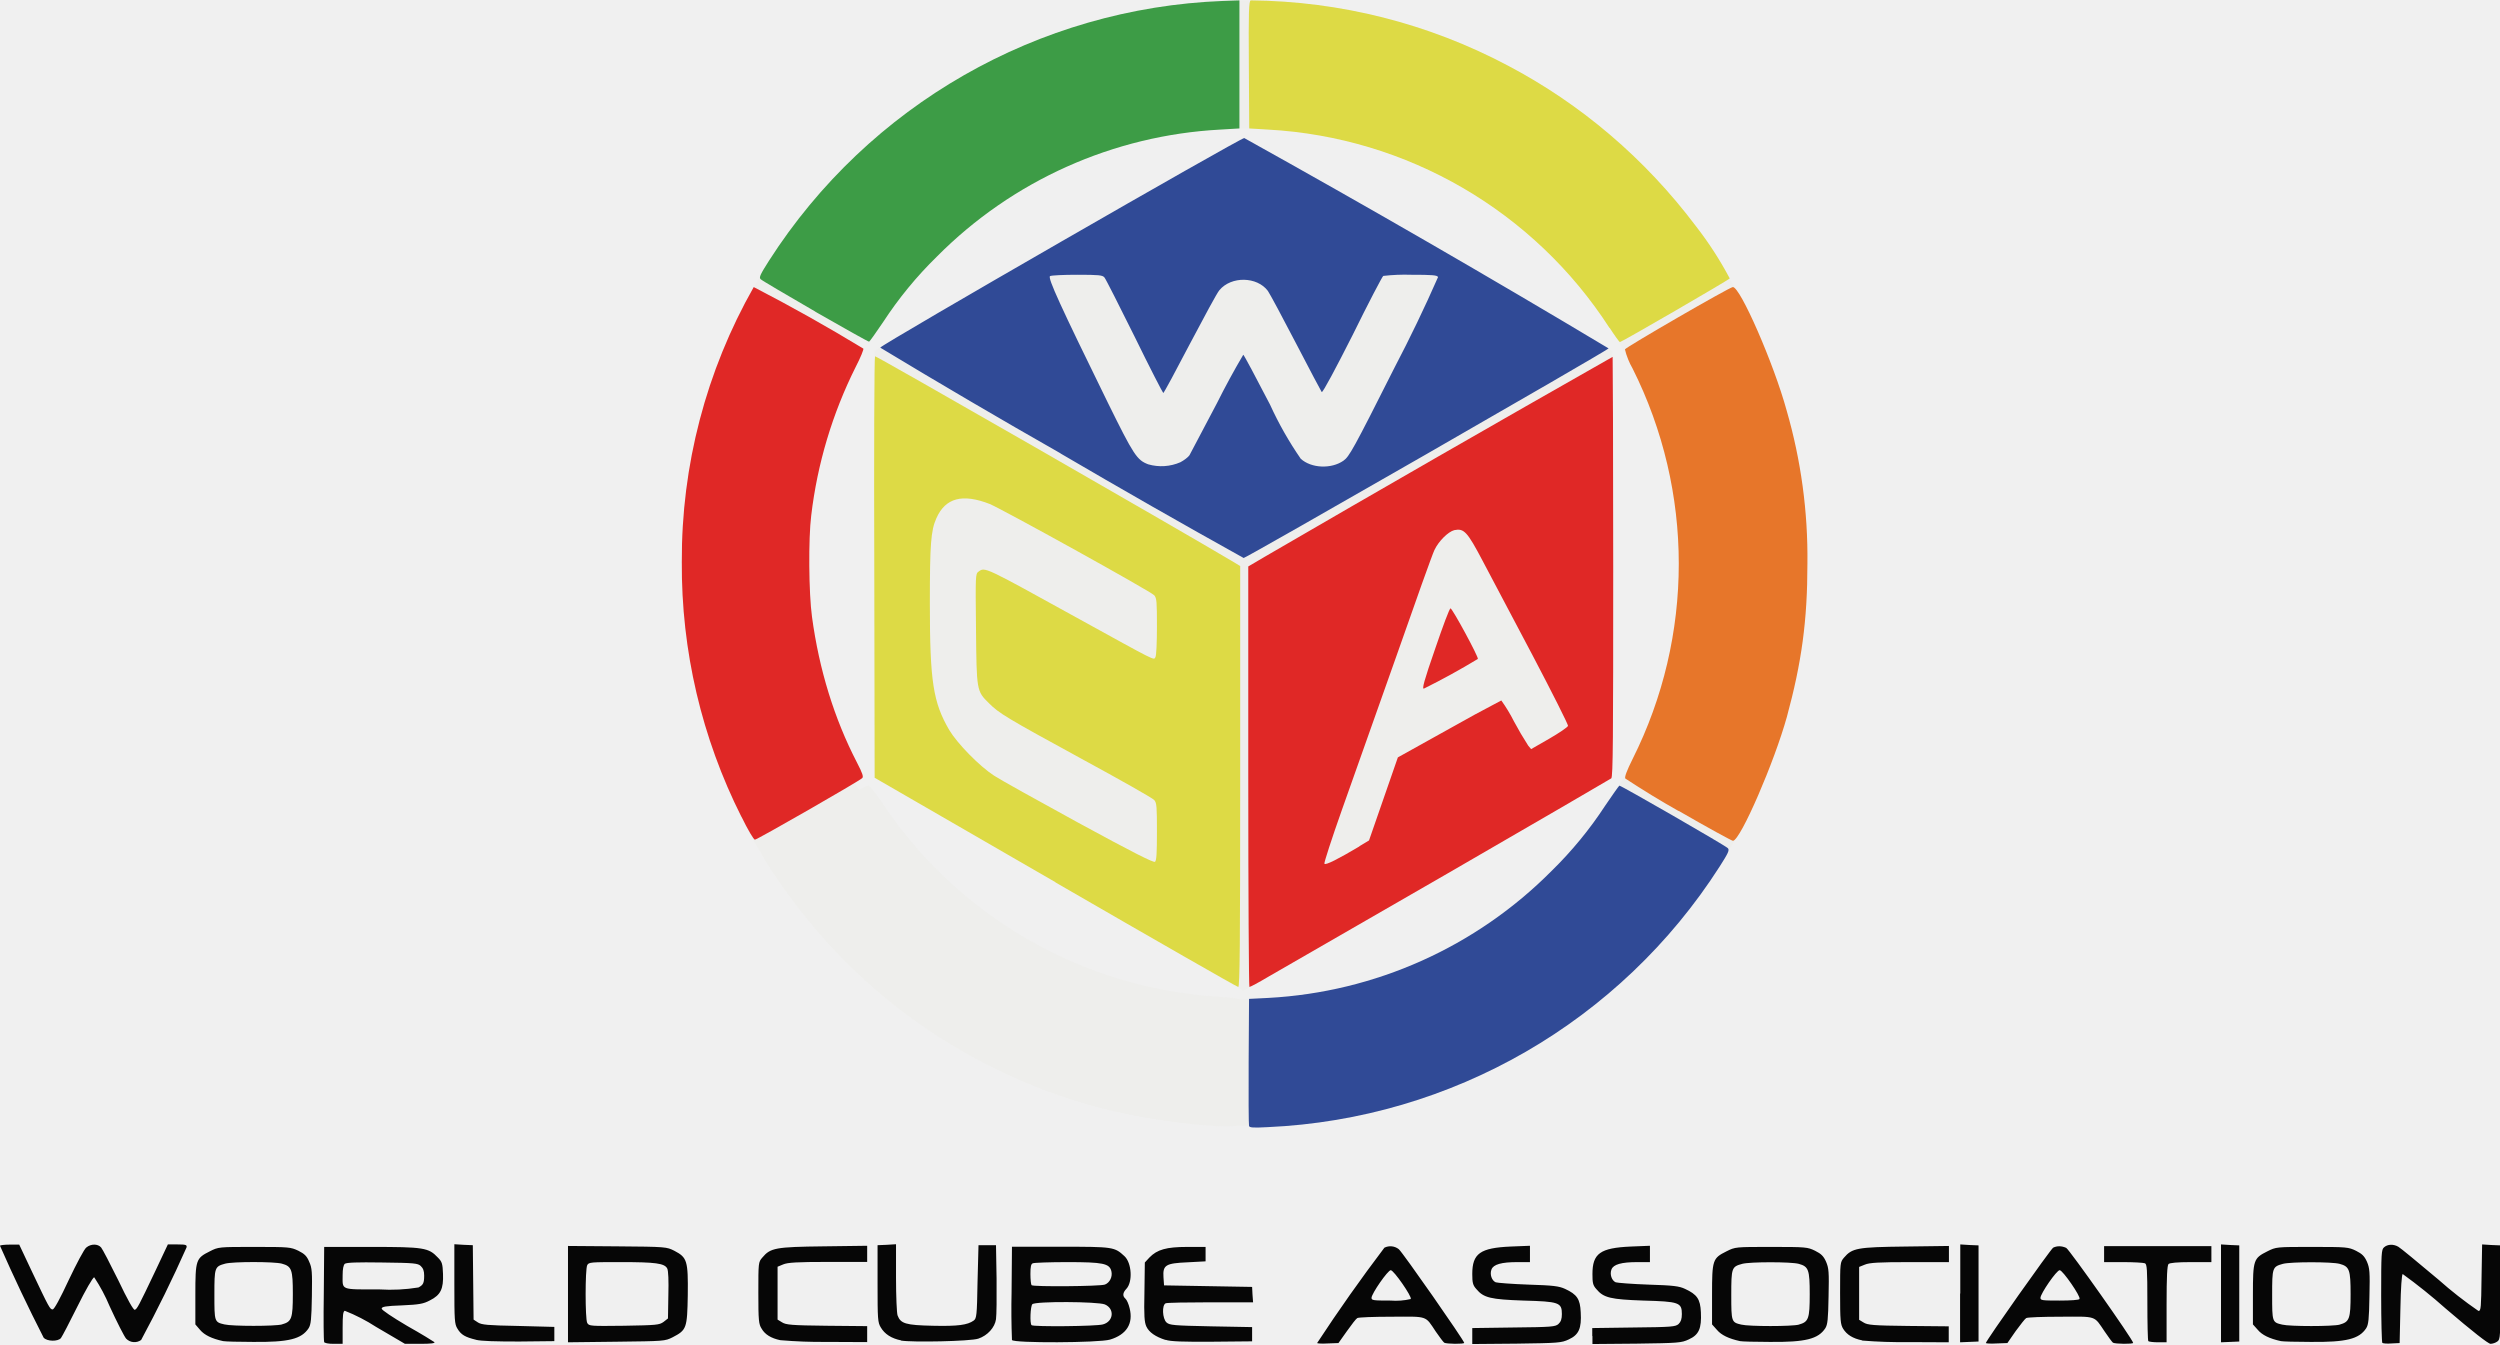
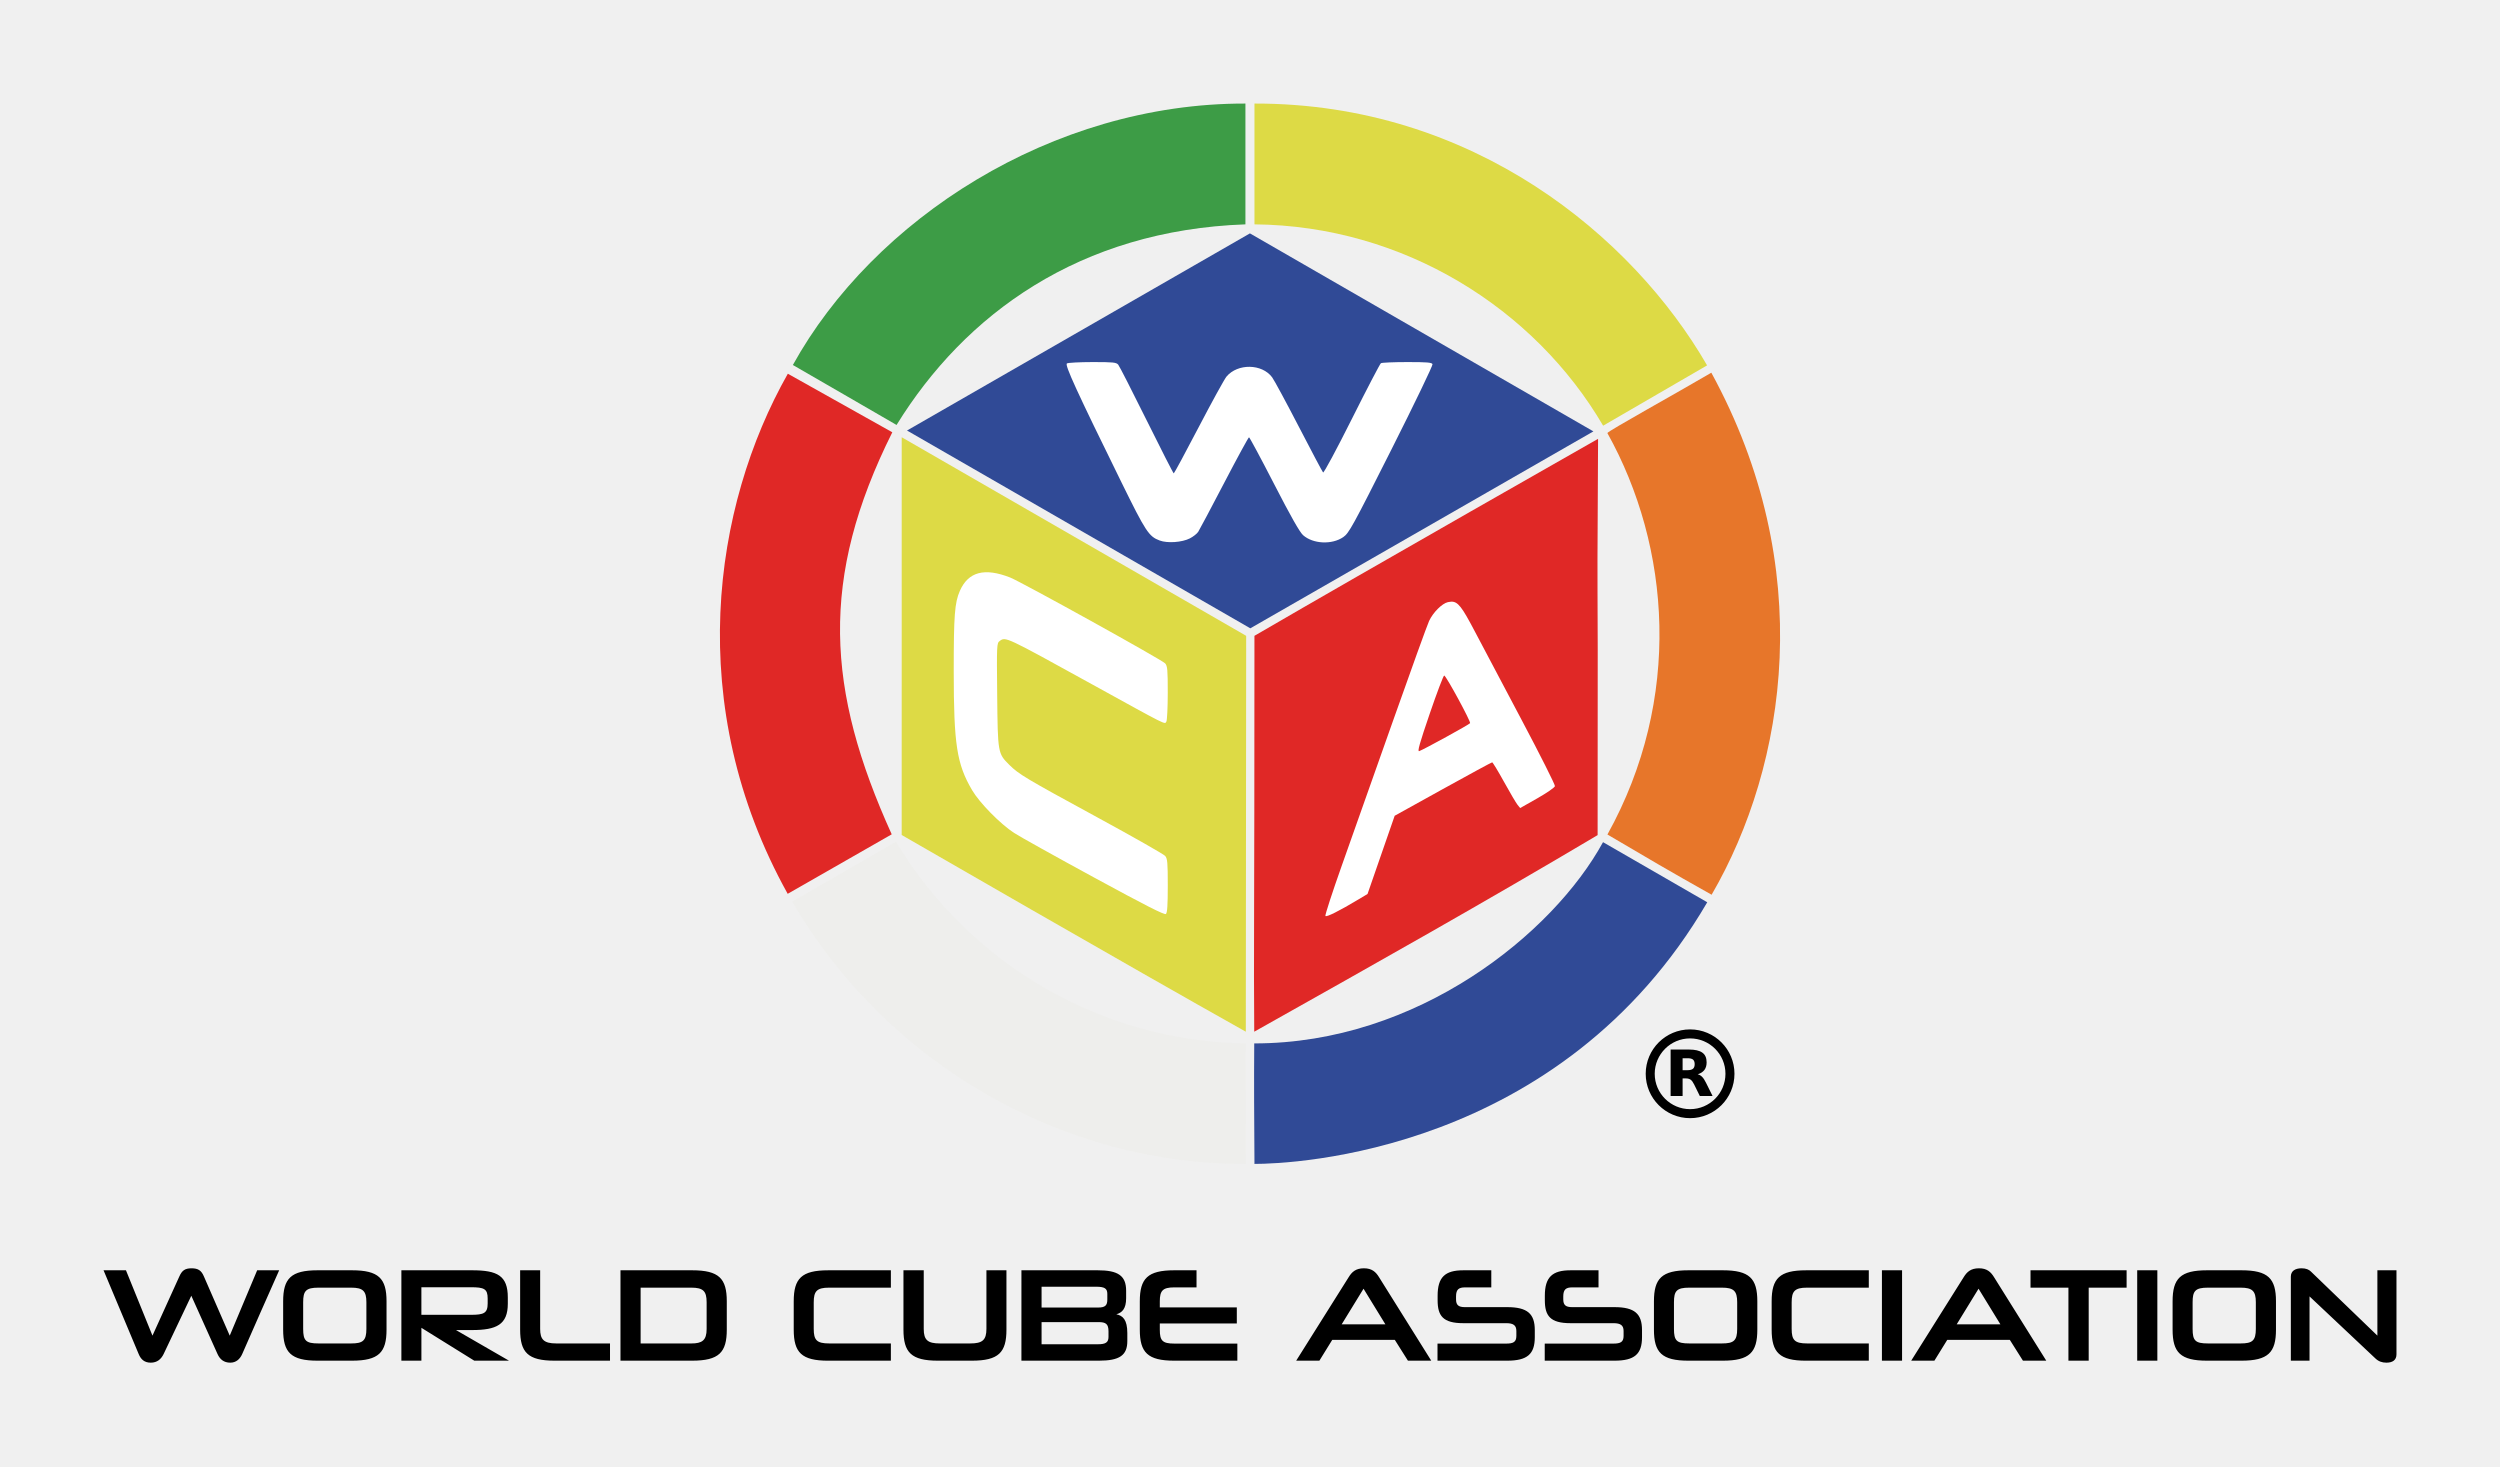
- <svg xmlns="http://www.w3.org/2000/svg" version="1.0" viewBox="0 0 650.1 349.5">
-   <path d="M801.6-1666.5c-162 0-292.7 131-292.7 293s130 292.2 292 292.2 293.2-129.7 293.2-291.7-130.3-293.6-292.3-293.6h-.2zm0 66.5a226 226 0 0 1 226.1 226.5A226 226 0 0 1 801.6-1147a226.6 226.6 0 1 1 0-453z" style="opacity:1;fill:#eeeeec;fill-opacity:1;stroke:none" transform="matrix(.5 0 0 .5 -77.2 833.4)" />
-   <path d="M609.4-1484.4 801.6-1595 993-1484.3l-.4 221.9L801-1151.5l-192-110.9.3-222z" style="opacity:1;fill:#eeeeec;fill-opacity:1;stroke:none" transform="matrix(.5 0 0 .5 -77.2 833.4)" />
-   <path d="m703.3-1208-94-54.3-.2-109.3c-.2-60 0-109.5.4-109.9.4-.4 157.6 89.8 186.8 107.2l3.1 1.9v109.4c0 87-.2 109.5-1 109.5-.6 0-43.4-24.5-95.1-54.4zm52.8-26.2c0-13-.1-15-1.4-16.5-.8-1-17.8-10.6-37.7-21.4-39.4-21.5-43-23.7-48.3-29-6.4-6.3-6.4-6.4-6.7-38.7-.3-27.7-.3-28.6 1.3-29.7 3.4-2.5 2.8-2.7 51 23.9 42.3 23.3 40 22.2 41 20.6.5-.6.8-7.8.8-15.9 0-12.8-.1-14.8-1.4-16.3-1.7-2-79.4-45-85.6-47.5-14.1-5.5-23-3.2-27.7 7.4-2.9 6.5-3.4 13.5-3.4 44.5 0 40.5 1.7 51.3 10.1 65.7 4.2 7 15.6 18.7 23.3 23.7 3 2 22.8 13 44 24.6 28.3 15.4 39 20.8 39.7 20.2.8-.6 1-4.8 1-15.6zm235.4-262A226.2 226.2 0 0 0 814-1599.4l-9.9-.6-.2-33c-.2-27.9 0-33.3 1-33.6a291 291 0 0 1 133.5 33.8c38.1 20 71.5 48.4 98 83.6a186 186 0 0 1 17.6 27.2c-.3.7-56.2 33.1-57.1 33.1-.3 0-2.7-3.3-5.3-7.3z" style="fill:#ddda45" transform="matrix(.5 0 0 .5 -77.2 833.4)" />
-   <path d="M1027.4-1245a472.4 472.4 0 0 1-27.7-16.9c-.5-.7.8-4.2 3.8-10.2 32-63.8 32-139.2 0-203a37.6 37.6 0 0 1-4-10c.4-1.1 54.3-32.3 56.1-32.4 3.8-.3 21.4 40 28 64.2a274.8 274.8 0 0 1 10.8 79.7c0 29.6-3 51.4-10.7 79.7-6.5 23.4-24 63.9-28 64.4-.6 0-13.4-7-28.3-15.6z" style="fill:#e7762a" transform="matrix(.5 0 0 .5 -77.2 833.4)" />
-   <path d="M803.6-1262.9v-109.3l8.5-5a20588 20588 0 0 1 181-104c.1.3.3 49.4.3 109.2 0 89.6-.1 109-1 110-.7.5-39 22.8-85.2 49.5l-93.2 53.7c-5 3-9.4 5.3-9.8 5.3-.3 0-.6-49.2-.6-109.4zm57.8 36.2 5-3 7.5-21.6 7.5-21.6 26.6-14.8a868.9 868.9 0 0 1 27.2-14.8 82 82 0 0 1 6.6 10.9 175 175 0 0 0 7.4 12.6l1.5 1.8 9.4-5.4c5.2-3 9.6-6 9.8-6.7.1-.7-8.2-17.2-18.4-36.6l-26-49.2c-8-15.2-9.7-17-14.7-16-3.2.8-8.2 5.7-10.4 10.4-1 2-10 27.2-20 55.8l-28.1 79.3c-5.3 15-9.4 27.6-9.1 28 .5 1 7.6-2.7 18.2-9zm39.4-102.7c4-11.7 7.5-21.2 8-21 1.1.3 14.7 25.4 14.2 26.3a380 380 0 0 1-28 15.4c-1.2.5 0-4 5.8-20.7zM540-1242a290.3 290.3 0 0 1-31-132.5 286.5 286.5 0 0 1 37.4-143 957 957 0 0 1 57 32c.3.3-1.4 4.6-4 9.6a234 234 0 0 0-23.1 77.2c-1.5 12-1.3 40.2.4 52.7 3.7 27.4 11.6 53 23.3 75.6 3 5.8 3.6 7.6 2.8 8.3-1.8 1.7-54.6 32-55.8 32-.6 0-3.7-5.2-7-12z" style="fill:#e02826" transform="matrix(.5 0 0 .5 -77.2 833.4)" />
-   <path d="M578.5-1504.7c-15-8.7-28-16.3-28.5-16.9-1-.9-.1-2.6 4.4-9.7a293.8 293.8 0 0 1 235.9-135l8.7-.3v66.6l-10 .6a224.5 224.5 0 0 0-147.3 66 202 202 0 0 0-28 34.1c-3.7 5.5-7 10.1-7.3 10.2-.3.1-12.8-6.9-28-15.6z" style="fill:#3d9c46" transform="matrix(.5 0 0 .5 -77.2 833.4)" />
-   <path d="M323-969c-.3-.5-.4-11.9-.2-25.1l.2-24.2h24.5c27.3 0 29.8.4 34.6 5.5 2.2 2.2 2.5 3.2 2.7 8.5.3 7.8-1.2 11-6.8 13.8-3.4 1.8-5.5 2.2-14.5 2.6-8.6.3-10.6.7-10.6 1.7 0 .7 5.5 4.4 13.3 9 7.3 4.1 13.6 8 14.1 8.4.6.6-1.8.9-7.3.9h-8l-15-8.8a92 92 0 0 0-16.3-8.4c-.9.4-1.1 2.4-1.1 8.8v8.4h-4.7c-2.9 0-4.7-.4-5-1zm49-28.2c2.5-1.3 3-2.3 3-6.2 0-2.4-.5-3.8-1.8-5-1.5-1.4-3.4-1.6-20-1.8-13.3-.2-18.6 0-19.5.7-.7.7-1.1 2.7-1.1 5.8 0 8-1.5 7.5 19.2 7.5a90 90 0 0 0 20.1-1zm467.4 28.9a894 894 0 0 1 35-49.6 7 7 0 0 1 7.5.8c1.9 1.5 34 47.5 34 48.7 0 .7-9.4.6-10.4-.1-.5-.4-2.5-3-4.4-5.8-5.6-8.4-3.9-7.8-22.9-7.7-9.2 0-17.3.3-17.9.7-.6.3-3 3.4-5.4 6.8l-4.4 6.2-5.6.2c-3 .2-5.5 0-5.5-.2zm48.7-23c.7-1.1-8.8-14.9-10.4-14.9-1.5 0-10 12.2-10 14.4 0 1.3 1 1.4 9.9 1.4a34 34 0 0 0 10.5-.8zm32 19.3v-4.1l21.5-.3c19.9-.2 21.7-.4 23.3-1.8 1.3-1.2 1.8-2.6 1.8-5.2 0-6-1.5-6.5-20-7-17-.6-20.7-1.4-24.5-6-1.8-2-2.1-3.3-2.1-7.8 0-10.7 4.1-13.6 20-14.3l10-.4v8.5h-6.5c-8.4 0-12.5 1.2-13.5 3.8-1 2.5.1 5.8 2.2 6.7.8.3 8.5.9 17 1.2 13 .4 15.9.8 19 2.2 6.3 2.9 7.9 5.3 8.2 12.2.5 8.4-1 11.7-6.2 14.1-3.8 1.8-5.4 1.9-27.1 2.2l-23.1.2v-4.1zm62.4 0v-4.1l21.6-.3c19.8-.2 21.7-.4 23.3-1.8 1.2-1.2 1.7-2.6 1.7-5.2 0-6-1.5-6.5-20-7-17-.6-20.7-1.4-24.5-6-1.8-2-2-3.3-2-7.8 0-10.7 4-13.6 20-14.3l9.9-.4v8.5h-6.5c-8.4 0-12.5 1.2-13.5 3.8-1 2.5.1 5.8 2.2 6.7.9.3 8.5.9 17 1.2 13 .4 16 .8 19 2.2 6.3 2.9 8 5.3 8.3 12.2.4 8.4-1 11.7-6.3 14.1-3.8 1.8-5.4 1.9-27.1 2.2l-23 .2v-4.1zm204.7 3.7c0-1.2 33.7-48.8 35-49.6 2-1 4.4-1 6.8.1 1.6.8 34.8 47.8 34.8 49.4 0 .7-9.4.6-10.5-.1-.5-.4-2.4-3-4.3-5.8-5.7-8.4-3.9-7.8-23-7.7-9.2 0-17.2.3-17.8.7-.6.3-3 3.4-5.5 6.8l-4.3 6.2-5.6.2c-3 .2-5.6 0-5.6-.2zm48.7-23c.8-1.1-8.7-14.9-10.3-14.9-1.6 0-10 12.2-10 14.4 0 1.3 1 1.4 9.9 1.4 5.9 0 10.1-.3 10.4-.8zm157.5 22.9c-.3-.4-.6-11.4-.6-24.5 0-22 .1-24 1.5-25.2 1.8-1.6 4.8-1.8 7.4-.3 1 .5 10.4 8.3 21 17.2a211 211 0 0 0 20.7 16.2c1.3 0 1.4-1.8 1.6-17.3l.3-17.3 4.7.3 4.8.2v24.4c0 23.2 0 24.5-1.6 25.6a7 7 0 0 1-3.5 1.2c-1.2 0-9.4-6.4-23.3-18.3a288.1 288.1 0 0 0-22.4-18c-.5.1-1 7.3-1.2 18l-.4 17.9-4.2.2c-2.3.2-4.5 0-4.8-.3zM220-970.6c-.9-1-4.8-8.6-8.6-16.9a90 90 0 0 0-8-15c-.7 0-4.6 6.8-8.7 15.1s-8 15.7-8.6 16.5c-1.6 1.9-7.2 1.8-9-.2a913.3 913.3 0 0 1-22.7-47.8c0-.3 2.2-.6 5-.6h5l6.6 14c9 19 9.4 19.7 10.8 19.7.8 0 3.9-5.7 8.4-15.4 4-8.4 8-16 9.1-16.8 2.4-2 6-2 7.7 0 .7.8 4.7 8.5 8.9 17 4.8 10.1 7.9 15.6 8.6 15.4 1.2-.4 2-1.9 10.6-20l6.6-14h5c4.6 0 5 .3 4.7 1.6a699.7 699.7 0 0 1-23.6 48.1 6 6 0 0 1-7.8-.7zm50.5 1.3c-6-1.3-9.8-3.2-12-5.8L256-978v-15.4c0-18.2.3-19 7.5-22.6 4.5-2.3 4.6-2.3 23.3-2.3 18 0 18.8.1 22.8 2 3.2 1.6 4.4 2.8 5.6 5.7 1.5 3.3 1.6 5.2 1.4 18-.2 12-.5 14.7-1.7 16.6-3.7 5.6-10.3 7.3-29 7.1-7.5 0-14.4-.2-15.3-.4zM301-978c5.1-1.4 5.7-3 5.7-15.8s-.6-14.4-5.7-15.8c-4-1.1-25.5-1.1-29.5 0-5.5 1.5-5.6 2-5.6 16.2 0 14 0 14.2 5.2 15.4 4 1 26.4 1 30 0zm101 8c-5.7-1.4-7.8-2.6-9.7-5.8-1.5-2.4-1.6-4.3-1.6-23.3v-20.6l4.8.3 4.8.2.2 19.3.2 19.4 2.3 1.5c1.9 1.2 4.9 1.5 21 1.8l18.7.5v7.4l-18.3.2c-12.2 0-19.7-.2-22.5-.9zm47.8-23.8v-25l25.6.2c25.5.2 25.7.3 29.7 2.3 6.7 3.5 7.2 5.2 7 23-.3 17.4-.6 18.2-7.9 22-4 2-4.2 2-29.2 2.3l-25.2.3v-25.1zm49.7 14.5 2.3-1.8.2-12.2c.2-7.3 0-12.8-.6-13.8-1.4-2.7-6.2-3.3-23.9-3.3-15.8 0-16.9 0-17.7 1.6-1.1 2.1-1.1 28 0 30 .9 1.7 1.7 1.7 19.1 1.5 17-.3 18.4-.4 20.6-2zm60.7 9.5c-4.8-1-8-3-9.7-6-1.5-2.3-1.7-4.2-1.7-18.6 0-15.8 0-16 2.1-18.4 4.2-5 6.8-5.5 31.8-5.8l22.7-.3v8.4H585c-16 0-21 .3-23.3 1.3l-2.9 1.2v27.5l2.3 1.4c2 1.3 4.8 1.6 23.3 1.8l21 .2v8.3l-21-.1a254 254 0 0 1-24.2-.9zm62.8.1c-5-1-8.5-3.3-10.5-6.7-1.6-2.6-1.7-4.2-1.7-22.8v-20l4.8-.2 4.8-.3v17.5c0 9.6.4 18.4.8 19.5 1.6 4.3 4.2 5.1 18.4 5.4 13 .3 18-.4 21.2-2.7 1.5-1.1 1.7-2.5 2-20.2l.5-19h9.1l.3 17.5c.1 9.6 0 19-.3 21-.6 4.3-4.4 8.5-9.2 10.1-4 1.4-34.6 2-40.2 1zm57.7-.2a403 403 0 0 1-.2-24.8l.2-23.7h25.4c27.4 0 27.9.1 33.1 4.9 3.8 3.5 4.4 13.4 1 17-2 2.1-2 3.8-.5 5.1.7.6 1.7 2.8 2.2 5 2 8-1.6 13.7-10.2 16.3-5.7 1.7-50.4 1.9-51 .2zM728-978c5.6-1.5 6.2-8.2 1-10.4-3.8-1.5-36.2-1.7-37.7-.1-1 1-1.4 10-.4 10.9.9.9 33.7.6 37.1-.4zm1-20.7c2.6-1 4.1-4.1 3.4-7-1-4-4.3-4.7-22.9-4.7-9 0-17.2.3-17.9.6-1 .3-1.3 1.7-1.3 5.6 0 2.9.3 5.5.6 5.8.8.9 35.7.6 38-.3zm31.6 28.8c-5.3-1.7-8.6-4-10-7-1-2.2-1.3-5.4-1-18l.2-15.3 2.4-2.6c4-4.1 8.7-5.5 19.7-5.5h9.5v7.5l-9.3.5c-11.5.5-13 1.4-12.6 7.8l.3 4.2 22.9.4 22.9.4.2 4 .3 4h-22c-12.2 0-22.7.2-23.4.5-2.1.8-1.8 8 .4 10 1.6 1.4 3.6 1.6 23.1 2l21.4.4v7.4l-20.8.2c-15 .1-21.8-.1-24.2-1zm298.8.6c-6-1.3-9.8-3.2-12-5.8l-2.6-2.9v-15.4c0-18.2.3-19 7.5-22.6 4.6-2.3 4.6-2.3 23.3-2.3 18.1 0 18.9.1 22.8 2 3.2 1.6 4.4 2.8 5.7 5.7 1.4 3.3 1.6 5.2 1.3 18-.2 12-.5 14.7-1.7 16.6-3.7 5.6-10.3 7.3-29 7.1-7.5 0-14.4-.2-15.3-.4zm30.5-8.6c5.1-1.4 5.7-3 5.7-15.8s-.6-14.4-5.7-15.8c-4-1.1-25.4-1.1-29.4 0-5.5 1.5-5.7 2-5.7 16.2 0 14 .1 14.2 5.2 15.4 4 1 26.4 1 30 0zm33 8.2c-5-1-8-3-9.9-6-1.4-2.3-1.6-4.2-1.6-18.6 0-15.8 0-16 2-18.4 4.3-5 6.8-5.5 32-5.8l22.6-.3v8.4h-20.4c-16 0-21 .3-23.3 1.3l-3 1.2v27.5l2.3 1.4c2 1.3 4.9 1.6 23.3 1.8l21 .2v8.3l-21-.1a254 254 0 0 1-24-.8zm51-24.4v-25.5l4.7.3 4.8.2v50l-4.8.2-4.8.2V-994zm97.8 24.8c-.3-.3-.5-9.4-.5-20.3 0-17.2-.2-19.8-1.3-20.2-.8-.3-5.8-.6-11.3-.6h-9.9v-8.3h55.8v8.3h-10.7c-7.2 0-11 .4-11.6 1-.7.8-1 6.6-1 20.9v19.8h-4.5c-2.4 0-4.7-.3-5-.6zm37.8-24.8v-25.5l4.8.3 4.7.2v50l-4.7.2-4.8.2V-994zm31.2 24.8c-6-1.3-9.8-3.2-12-5.8l-2.6-2.9v-15.4c0-18.2.3-19 7.5-22.6 4.6-2.3 4.6-2.3 23.3-2.3 18 0 18.9.1 22.8 2 3.2 1.6 4.4 2.8 5.7 5.7 1.4 3.3 1.6 5.2 1.3 18-.2 12-.5 14.7-1.7 16.6-3.7 5.6-10.3 7.3-29 7.1-7.5 0-14.4-.2-15.3-.4zm30.5-8.6c5.1-1.4 5.7-3 5.7-15.8s-.6-14.4-5.7-15.8c-4-1.1-25.4-1.1-29.5 0-5.5 1.5-5.6 2-5.6 16.2 0 14 0 14.2 5.2 15.4 4 1 26.4 1 30 0z" style="fill:#060606" transform="matrix(.5 0 0 .5 -77.2 833.4)" />
-   <path d="M577.3-1242.7c15-8.6 27.8-15.6 28.5-15.6.9 0 3.2 2.8 7 8.4a226.9 226.9 0 0 0 175.6 101.5c5.6.3 10.4 1 10.8 1.4.8 1 .8 63.2 0 64.9-1.7 3.4-45.4-1.5-69.6-7.8a274.8 274.8 0 0 1-74.4-30.6 273.7 273.7 0 0 1-63.7-49.1c-17-17.3-43.3-52.8-41.8-56.4.3-.6 12.7-8.2 27.6-16.7z" style="fill:#eeeeec" transform="matrix(.5 0 0 .5 -77.2 833.4)" />
-   <path d="M804-1081.2c-.2-.6-.3-15.7-.2-33.6l.2-32.5 10-.5a224.7 224.7 0 0 0 147.3-66 202.3 202.3 0 0 0 28-34.1c3.7-5.5 7-10.1 7.3-10.3.7-.2 54.9 31 56.4 32.5 1 1 .2 2.6-4.2 9.5a294.7 294.7 0 0 1-235 135.6c-7.5.4-9.5.3-9.8-.6zM706-1431a4161.6 4161.6 0 0 1-93.8-55c0-1.3 187.2-109 189.3-109A6852 6852 0 0 1 991-1485.6c-1.9 1.9-188.5 109-189.8 109a4830 4830 0 0 1-95.3-54.4zm62.3 4.6c1.9-1 4-2.6 4.7-3.6l14.3-27.1a409 409 0 0 1 13.7-25.2c.3 0 6.5 11.6 13.9 25.9a182.8 182.8 0 0 0 16 28.2c5.5 5 15.9 5.4 22.2 1 3-2.1 5.1-5.8 26.5-48.3a763 763 0 0 0 22.7-47.2c-.4-1-3-1.2-14-1.2a98 98 0 0 0-14.5.6c-.5.3-7.8 14.2-16 30.9-8.5 16.8-15.5 30-16 29.5-.3-.4-6.3-11.7-13.3-25.2-7-13.5-13.6-25.8-14.7-27.4-5.6-7.5-19-7.8-25.2-.4-1.2 1.3-8 14-15.4 28-7.3 14-13.5 25.5-13.8 25.5-.2 0-7-13.1-14.9-29.3-8-16.1-15-30-15.7-30.8-1-1.2-2.8-1.4-14.2-1.4-7.1 0-13.5.3-14.1.7-1.3.9 5.2 15.1 30.1 65.9 13.4 27.2 15.1 29.8 21 32a24.7 24.7 0 0 0 16.7-1.1z" style="fill:#304a96" transform="matrix(.5 0 0 .5 -77.2 833.4)" />
+ <svg xmlns="http://www.w3.org/2000/svg" width="603.57" height="353.986" viewBox="0 0 201.19 117.995" version="1.1" id="svg1" xml:space="preserve">
+   <defs id="defs1" />
+   <g id="layer1" transform="translate(-7.738365,-7)">
+     <g id="g3312" transform="matrix(0.166663,0,0,0.166663,19.23979,96.48471)">
+       <g id="g4" transform="matrix(1.001856,0,0,1,-0.5171301,0)">
+         <path style="fill:#ddda45;stroke-width:0.873" d="m 536.253,-428.589 c -0.021,-19.972 -0.023,-27.822 -5e-4,-58.33 105.406,-0.178 182.312,64.218 218.155,126.425 -45.15,26.27 -50.108,29.128 -50.108,29.128 -33.117,-56.639 -96.179,-96.546 -168.047,-97.223 z" id="path8" />
+         <path style="fill:#ddda45;stroke-width:0.873" d="m 366.22,-133.728 0.015,-192.06 166.022,95.886 -0.179,191.156 C 476.517,-69.928 366.22,-133.728 366.22,-133.728 Z" id="path2730-7" />
+         <path style="fill:#e7762a;stroke-width:0.873" d="m 706.371,-133.964 c 36.272,-65.476 30.508,-138.951 -0.03,-193.855 0.396,-1.032 33.463,-19.339 50.104,-29.137 51.219,93.815 36.52,189.217 0.142,252.073 -20.354,-11.427 -31.067,-17.784 -50.216,-29.081 z" id="path2726-5" />
+         <path style="fill:#e02826;stroke-width:0.873" d="m 311.348,-356.462 50.352,28.277 c -35.185,70.658 -31.886,124.211 -0.287,194.132 l -50.135,28.724 c -50.425,-90.849 -36.123,-187.146 0.07,-251.133 z" id="path4" />
+         <path style="fill:#e02826;stroke-width:0.873" d="m 536.242,-229.908 c 56.137,-32.739 165.617,-95.118 165.617,-95.118 -0.676,128.214 0.053,8.158 -0.218,191.352 -54.39,32.373 -105.233,61.003 -165.502,94.928 -0.315,-40.224 0.103,-46.619 0.103,-191.162 z" id="path2724-0" />
+         <path style="fill:#3d9c46;stroke-width:0.873" d="m 313.773,-360.677 c 38.71,-70.102 124.625,-126.439 218.121,-126.241 v 58.33 c -79.93,2.845 -135.217,43.397 -168.143,96.873 -19.035,-11.012 -28.323,-16.475 -49.977,-28.962 z" id="path2722-4" />
+         <path id="path2802-6" d="m 363.467,-130.49 c 36.872,61.387 101.902,96.577 168.558,97.4 l 0.052,58.184 C 444.561,25.63 359.247,-22.729 313.432,-101.575 Z" style="fill:#eeeeec;stroke-width:0.873" />
+         <path style="fill:#304a96;stroke-width:0.873" d="m 368.784,-329.039 165.281,-95.19 165.544,95.606 -165.36,95.093 z" id="path5" />
+         <path style="fill:#304a96;stroke-width:0.873" d="m 536.252,25.093 c -0.15,-22.247 -0.263,-38.397 -0.113,-58.184 78.824,0.022 144.072,-53.089 168.106,-97.179 21.654,12.497 29.748,17.204 50.235,29.023 C 683.821,20.035 554.379,25.093 536.252,25.093 Z" id="path2720-5" />
+         <path style="fill:#ffffff;fill-opacity:1;stroke-width:0.873" d="m 494.472,-109.239 c 0,-11.246 -0.164,-13.101 -1.272,-14.394 -0.699,-0.816 -15.496,-9.238 -32.88,-18.716 -34.427,-18.769 -37.648,-20.694 -42.213,-25.236 -5.55,-5.522 -5.575,-5.664 -5.858,-33.805 -0.243,-24.175 -0.206,-24.977 1.188,-25.998 2.913,-2.133 2.422,-2.363 44.543,20.905 36.859,20.362 34.93,19.391 35.805,18.007 0.365,-0.577 0.668,-6.816 0.675,-13.866 0.011,-11.181 -0.151,-13.002 -1.261,-14.264 -1.482,-1.687 -69.352,-39.351 -74.692,-41.45 -12.363,-4.861 -20.158,-2.799 -24.23,6.409 -2.512,5.682 -2.979,11.788 -2.971,38.871 0.011,35.389 1.46,44.782 8.86,57.404 3.602,6.145 13.578,16.315 20.275,20.672 2.646,1.721 19.977,11.397 38.512,21.501 24.619,13.42 33.945,18.169 34.609,17.621 0.664,-0.549 0.908,-4.217 0.908,-13.66 z" id="path7" />
+         <path style="fill:#ffffff;fill-opacity:1;stroke-width:0.873" d="m 505.1,-276.945 c 1.626,-0.829 3.445,-2.263 4.042,-3.185 0.597,-0.922 6.236,-11.568 12.531,-23.658 6.295,-12.089 11.673,-21.981 11.951,-21.981 0.278,0 5.725,10.165 12.104,22.59 7.967,15.517 12.334,23.243 13.95,24.675 4.823,4.276 13.933,4.702 19.408,0.907 2.718,-1.884 4.51,-5.152 23.164,-42.245 11.12,-22.112 20.041,-40.665 19.824,-41.231 -0.318,-0.828 -2.69,-1.026 -12.225,-1.017 -6.507,0.009 -12.2,0.251 -12.652,0.545 -0.452,0.294 -6.769,12.43 -14.038,26.97 -7.352,14.706 -13.489,26.152 -13.83,25.796 -0.338,-0.352 -5.596,-10.287 -11.685,-22.076 -6.089,-11.79 -11.883,-22.534 -12.876,-23.877 -4.878,-6.595 -16.588,-6.788 -21.987,-0.363 -0.983,1.169 -7.018,12.167 -13.413,24.438 -6.394,12.272 -11.802,22.316 -12.016,22.32 -0.215,0.009 -6.088,-11.519 -13.052,-25.607 -6.964,-14.088 -13.134,-26.186 -13.71,-26.886 -0.917,-1.113 -2.463,-1.27 -12.38,-1.26 -6.233,0.009 -11.791,0.302 -12.353,0.657 -1.12,0.709 4.584,13.165 26.312,57.463 11.69,23.832 13.178,26.099 18.406,28.046 3.752,1.397 10.749,0.905 14.525,-1.022 z" id="path6" />
+         <path id="path2" style="fill:#ffffff;fill-opacity:1;stroke-width:0.873" d="m 631.02,-246.392 c -0.473,0.021 -0.975,0.098 -1.521,0.218 -2.823,0.62 -7.136,4.938 -9.08,9.086 -0.835,1.782 -8.73,23.677 -17.542,48.655 -8.812,24.978 -19.817,56.135 -24.455,69.239 -4.638,13.104 -8.23,24.153 -7.981,24.554 0.441,0.714 6.654,-2.399 15.952,-7.995 l 4.359,-2.623 6.538,-18.882 6.542,-18.879 23.234,-12.9 c 12.781,-7.094 23.47,-12.896 23.753,-12.896 0.283,0 2.865,4.263 5.737,9.475 2.872,5.212 5.792,10.179 6.487,11.037 l 1.262,1.562 8.268,-4.693 c 4.547,-2.582 8.37,-5.23 8.496,-5.887 0.126,-0.657 -7.094,-15.039 -16.044,-31.959 -8.95,-16.92 -19.159,-36.26 -22.689,-42.979 -6.077,-11.569 -8.004,-14.28 -11.317,-14.134 z m -3.312,35.65 c 1.024,0.328 12.917,22.287 12.466,23.016 -0.405,0.656 -22.034,12.56 -24.52,13.497 -0.982,0.37 0.129,-3.593 5.085,-18.122 3.489,-10.226 6.624,-18.501 6.968,-18.391 z" />
+       </g>
+       <g id="g1" transform="matrix(1.746326,0,0,1.746326,829.9883,-617.4558)">
+         <g id="g2" transform="matrix(0.1245845,0,0,0.1245845,-46.75477,344.2134)">
+           <g id="g3" transform="translate(-93.69652,-2082.586)">
+             <circle cx="87.888" cy="2073.02" r="88.5" fill="none" stroke="#000000" stroke-width="20" id="circle1" />
+             <path d="m 82.488,2065.02 c 5.5,0 9.5,-1.1 11.9,-3.2 2.4,-2 3.7,-5.4 3.7,-10.2 0,-4.7 -1.3,-8 -3.7,-10.1 -2.4,-2 -6.4,-3 -11.9,-3 h -11.2 v 26.5 h 11.2 m -11.2,18.3 v 39 H 44.688 v -103.1 h 40.6 c 13.6,0 23.5,2.3 29.8,6.9 6.4,4.5 9.5,11.7 9.5,21.6 0,6.8 -1.6,12.4 -4.9,16.8 -3.3,4.3 -8.2,7.6 -14.9,9.6 3.7,0.9 6.9,2.8 9.8,5.7 2.9,2.9 5.8,7.3 8.7,13.3 l 14.5,29.2 h -28.3 l -12.6,-25.6 c -2.5,-5.1 -5.1,-8.7 -7.7,-10.5 -2.6,-1.9 -6.1,-2.9 -10.4,-2.9 h -7.5" id="path1" />
+           </g>
+         </g>
+       </g>
+     </g>
+     <path style="font-size:10.667px;font-family:Neuropolitical;-inkscape-font-specification:Neuropolitical;text-align:center;text-anchor:middle;stroke-width:1.3;stroke-linejoin:round" d="m 25.245,115.969 c 0.192,0.427 0.512,0.693 1.024,0.693 0.469,0 0.779,-0.288 0.96,-0.693 0.469,-1.099 2.485,-5.632 2.976,-6.741 h -1.771 l -2.208,5.259 -2.08,-4.768 c -0.203,-0.48 -0.469,-0.651 -0.992,-0.651 -0.523,0 -0.768,0.171 -0.981,0.651 l -2.165,4.768 -2.133,-5.259 h -1.803 l 2.827,6.741 c 0.171,0.416 0.448,0.693 0.971,0.693 0.512,0 0.832,-0.277 1.035,-0.693 l 2.229,-4.693 z m 10.816,0.533 c 2.155,0 2.784,-0.661 2.784,-2.496 v -2.283 c 0,-1.835 -0.629,-2.496 -2.784,-2.496 h -2.763 c -2.144,0 -2.773,0.661 -2.773,2.496 v 2.283 c 0,1.835 0.629,2.496 2.773,2.496 z m 1.163,-2.56 c 0,0.949 -0.277,1.173 -1.227,1.173 h -2.624 c -1.024,0 -1.237,-0.224 -1.237,-1.173 v -2.144 c 0,-0.907 0.213,-1.173 1.237,-1.173 h 2.624 c 0.949,0 1.227,0.267 1.227,1.173 z m 11.477,2.56 -4.267,-2.464 h 1.28 c 1.984,0 2.891,-0.437 2.891,-2.123 v -0.501 c 0,-1.749 -0.832,-2.187 -2.869,-2.187 H 40.04 v 7.275 h 1.611 v -2.645 l 4.256,2.645 z m -1.717,-4.608 c 0,0.789 -0.309,0.917 -1.355,0.917 h -3.979 v -2.219 h 3.979 c 1.067,0 1.355,0.128 1.355,0.907 z m 9.845,4.608 v -1.387 H 52.509 c -1.024,0 -1.301,-0.331 -1.301,-1.173 v -4.715 h -1.611 v 4.779 c 0,1.835 0.629,2.496 2.773,2.496 z m 6.603,0 c 2.165,0 2.795,-0.661 2.795,-2.496 v -2.283 c 0,-1.835 -0.629,-2.496 -2.795,-2.496 h -5.76 v 7.275 z m 1.173,-2.549 c 0,0.917 -0.363,1.163 -1.237,1.163 h -4.075 v -4.491 h 4.075 c 0.96,0 1.237,0.277 1.237,1.173 z m 14.827,2.549 v -1.387 h -4.96 c -1.003,0 -1.248,-0.267 -1.248,-1.173 v -2.133 c 0,-0.896 0.245,-1.184 1.237,-1.184 h 4.971 v -1.397 h -5.045 c -2.144,0 -2.773,0.661 -2.773,2.496 v 2.283 c 0,1.835 0.629,2.496 2.773,2.496 z m 6.517,0 c 2.155,0 2.784,-0.661 2.784,-2.496 v -4.779 h -1.611 v 4.715 c 0,0.907 -0.331,1.173 -1.301,1.173 h -2.443 c -0.971,0 -1.301,-0.267 -1.301,-1.163 v -4.725 H 80.445 v 4.779 c 0,1.835 0.629,2.496 2.773,2.496 z m 3.989,0 h 6.24 c 1.653,0 2.283,-0.427 2.283,-1.579 v -0.64 c 0,-1.077 -0.363,-1.408 -0.885,-1.515 0.459,-0.128 0.789,-0.437 0.789,-1.291 v -0.597 c 0,-1.216 -0.64,-1.653 -2.293,-1.653 h -6.133 z m 6.208,-3.104 c 0.587,0 0.8,0.149 0.8,0.747 v 0.448 c 0,0.448 -0.245,0.587 -0.853,0.587 h -4.533 v -1.781 z M 95.944,110.55 c 0.683,0 0.907,0.139 0.907,0.576 v 0.459 c 0,0.48 -0.181,0.64 -0.747,0.64 h -4.544 v -1.675 z m 11.371,5.952 v -1.376 h -5.077 c -0.949,0 -1.163,-0.235 -1.163,-1.109 v -0.512 h 6.197 v -1.291 h -6.197 v -0.491 c 0,-0.843 0.224,-1.12 1.163,-1.12 h 1.792 v -1.376 h -1.792 c -2.144,0 -2.773,0.661 -2.773,2.496 v 2.283 c 0,1.835 0.629,2.496 2.773,2.496 z m 13.728,0 h 1.877 l -4.203,-6.72 c -0.256,-0.416 -0.565,-0.715 -1.216,-0.715 -0.661,0 -0.971,0.299 -1.227,0.715 l -4.224,6.72 h 1.867 l 1.035,-1.675 h 5.035 z m -3.573,-5.792 1.76,2.869 h -3.52 z m 11.563,5.792 c 1.621,0 2.219,-0.533 2.219,-1.888 v -0.576 c 0,-1.312 -0.597,-1.845 -2.219,-1.845 h -3.403 c -0.523,0 -0.715,-0.171 -0.715,-0.629 v -0.235 c 0,-0.576 0.235,-0.725 0.725,-0.725 h 2.112 v -1.376 h -2.261 c -1.461,0 -2.059,0.555 -2.059,2.048 v 0.363 c 0,1.248 0.427,1.845 2.059,1.845 h 3.467 c 0.565,0 0.811,0.171 0.811,0.629 v 0.395 c 0,0.491 -0.245,0.619 -0.821,0.619 h -5.525 v 1.376 z m 8.629,0 c 1.621,0 2.219,-0.533 2.219,-1.888 v -0.576 c 0,-1.312 -0.597,-1.845 -2.219,-1.845 h -3.403 c -0.523,0 -0.715,-0.171 -0.715,-0.629 v -0.235 c 0,-0.576 0.235,-0.725 0.725,-0.725 h 2.112 v -1.376 h -2.261 c -1.461,0 -2.059,0.555 -2.059,2.048 v 0.363 c 0,1.248 0.427,1.845 2.059,1.845 h 3.467 c 0.565,0 0.811,0.171 0.811,0.629 v 0.395 c 0,0.491 -0.245,0.619 -0.821,0.619 h -5.525 v 1.376 z m 8.715,0 c 2.155,0 2.784,-0.661 2.784,-2.496 v -2.283 c 0,-1.835 -0.629,-2.496 -2.784,-2.496 h -2.763 c -2.144,0 -2.773,0.661 -2.773,2.496 v 2.283 c 0,1.835 0.629,2.496 2.773,2.496 z m 1.163,-2.56 c 0,0.949 -0.277,1.173 -1.227,1.173 h -2.624 c -1.024,0 -1.237,-0.224 -1.237,-1.173 v -2.144 c 0,-0.907 0.213,-1.173 1.237,-1.173 h 2.624 c 0.949,0 1.227,0.267 1.227,1.173 z m 10.592,2.56 v -1.387 h -4.96 c -1.003,0 -1.248,-0.267 -1.248,-1.173 v -2.133 c 0,-0.896 0.245,-1.184 1.237,-1.184 h 4.971 v -1.397 h -5.045 c -2.144,0 -2.773,0.661 -2.773,2.496 v 2.283 c 0,1.835 0.629,2.496 2.773,2.496 z m 2.677,0 v -7.275 h -1.621 v 7.275 z m 9.728,0 h 1.877 l -4.203,-6.72 c -0.256,-0.416 -0.565,-0.715 -1.216,-0.715 -0.661,0 -0.971,0.299 -1.227,0.715 l -4.224,6.72 h 1.867 l 1.035,-1.675 h 5.035 z m -3.573,-5.792 1.76,2.869 h -3.52 z m 8.864,5.792 v -5.877 h 3.051 v -1.397 h -7.733 v 1.397 h 3.051 v 5.877 z m 5.525,0 v -7.275 h -1.621 v 7.275 z m 6.763,0 c 2.155,0 2.784,-0.661 2.784,-2.496 v -2.283 c 0,-1.835 -0.629,-2.496 -2.784,-2.496 h -2.763 c -2.144,0 -2.773,0.661 -2.773,2.496 v 2.283 c 0,1.835 0.629,2.496 2.773,2.496 z m 1.163,-2.56 c 0,0.949 -0.277,1.173 -1.227,1.173 h -2.624 c -1.024,0 -1.237,-0.224 -1.237,-1.173 v -2.144 c 0,-0.907 0.213,-1.173 1.237,-1.173 h 2.624 c 0.949,0 1.227,0.267 1.227,1.173 z m 10.507,2.72 c 0.48,0 0.811,-0.192 0.811,-0.672 v -6.763 h -1.536 v 5.259 l -5.344,-5.152 c -0.16,-0.16 -0.395,-0.267 -0.757,-0.267 -0.512,0 -0.864,0.213 -0.864,0.672 v 6.763 h 1.504 v -5.173 l 5.301,4.992 c 0.256,0.245 0.544,0.341 0.885,0.341 z" id="text1" aria-label="WORLD CUBE ASSOCIATION" />
+   </g>
</svg>
